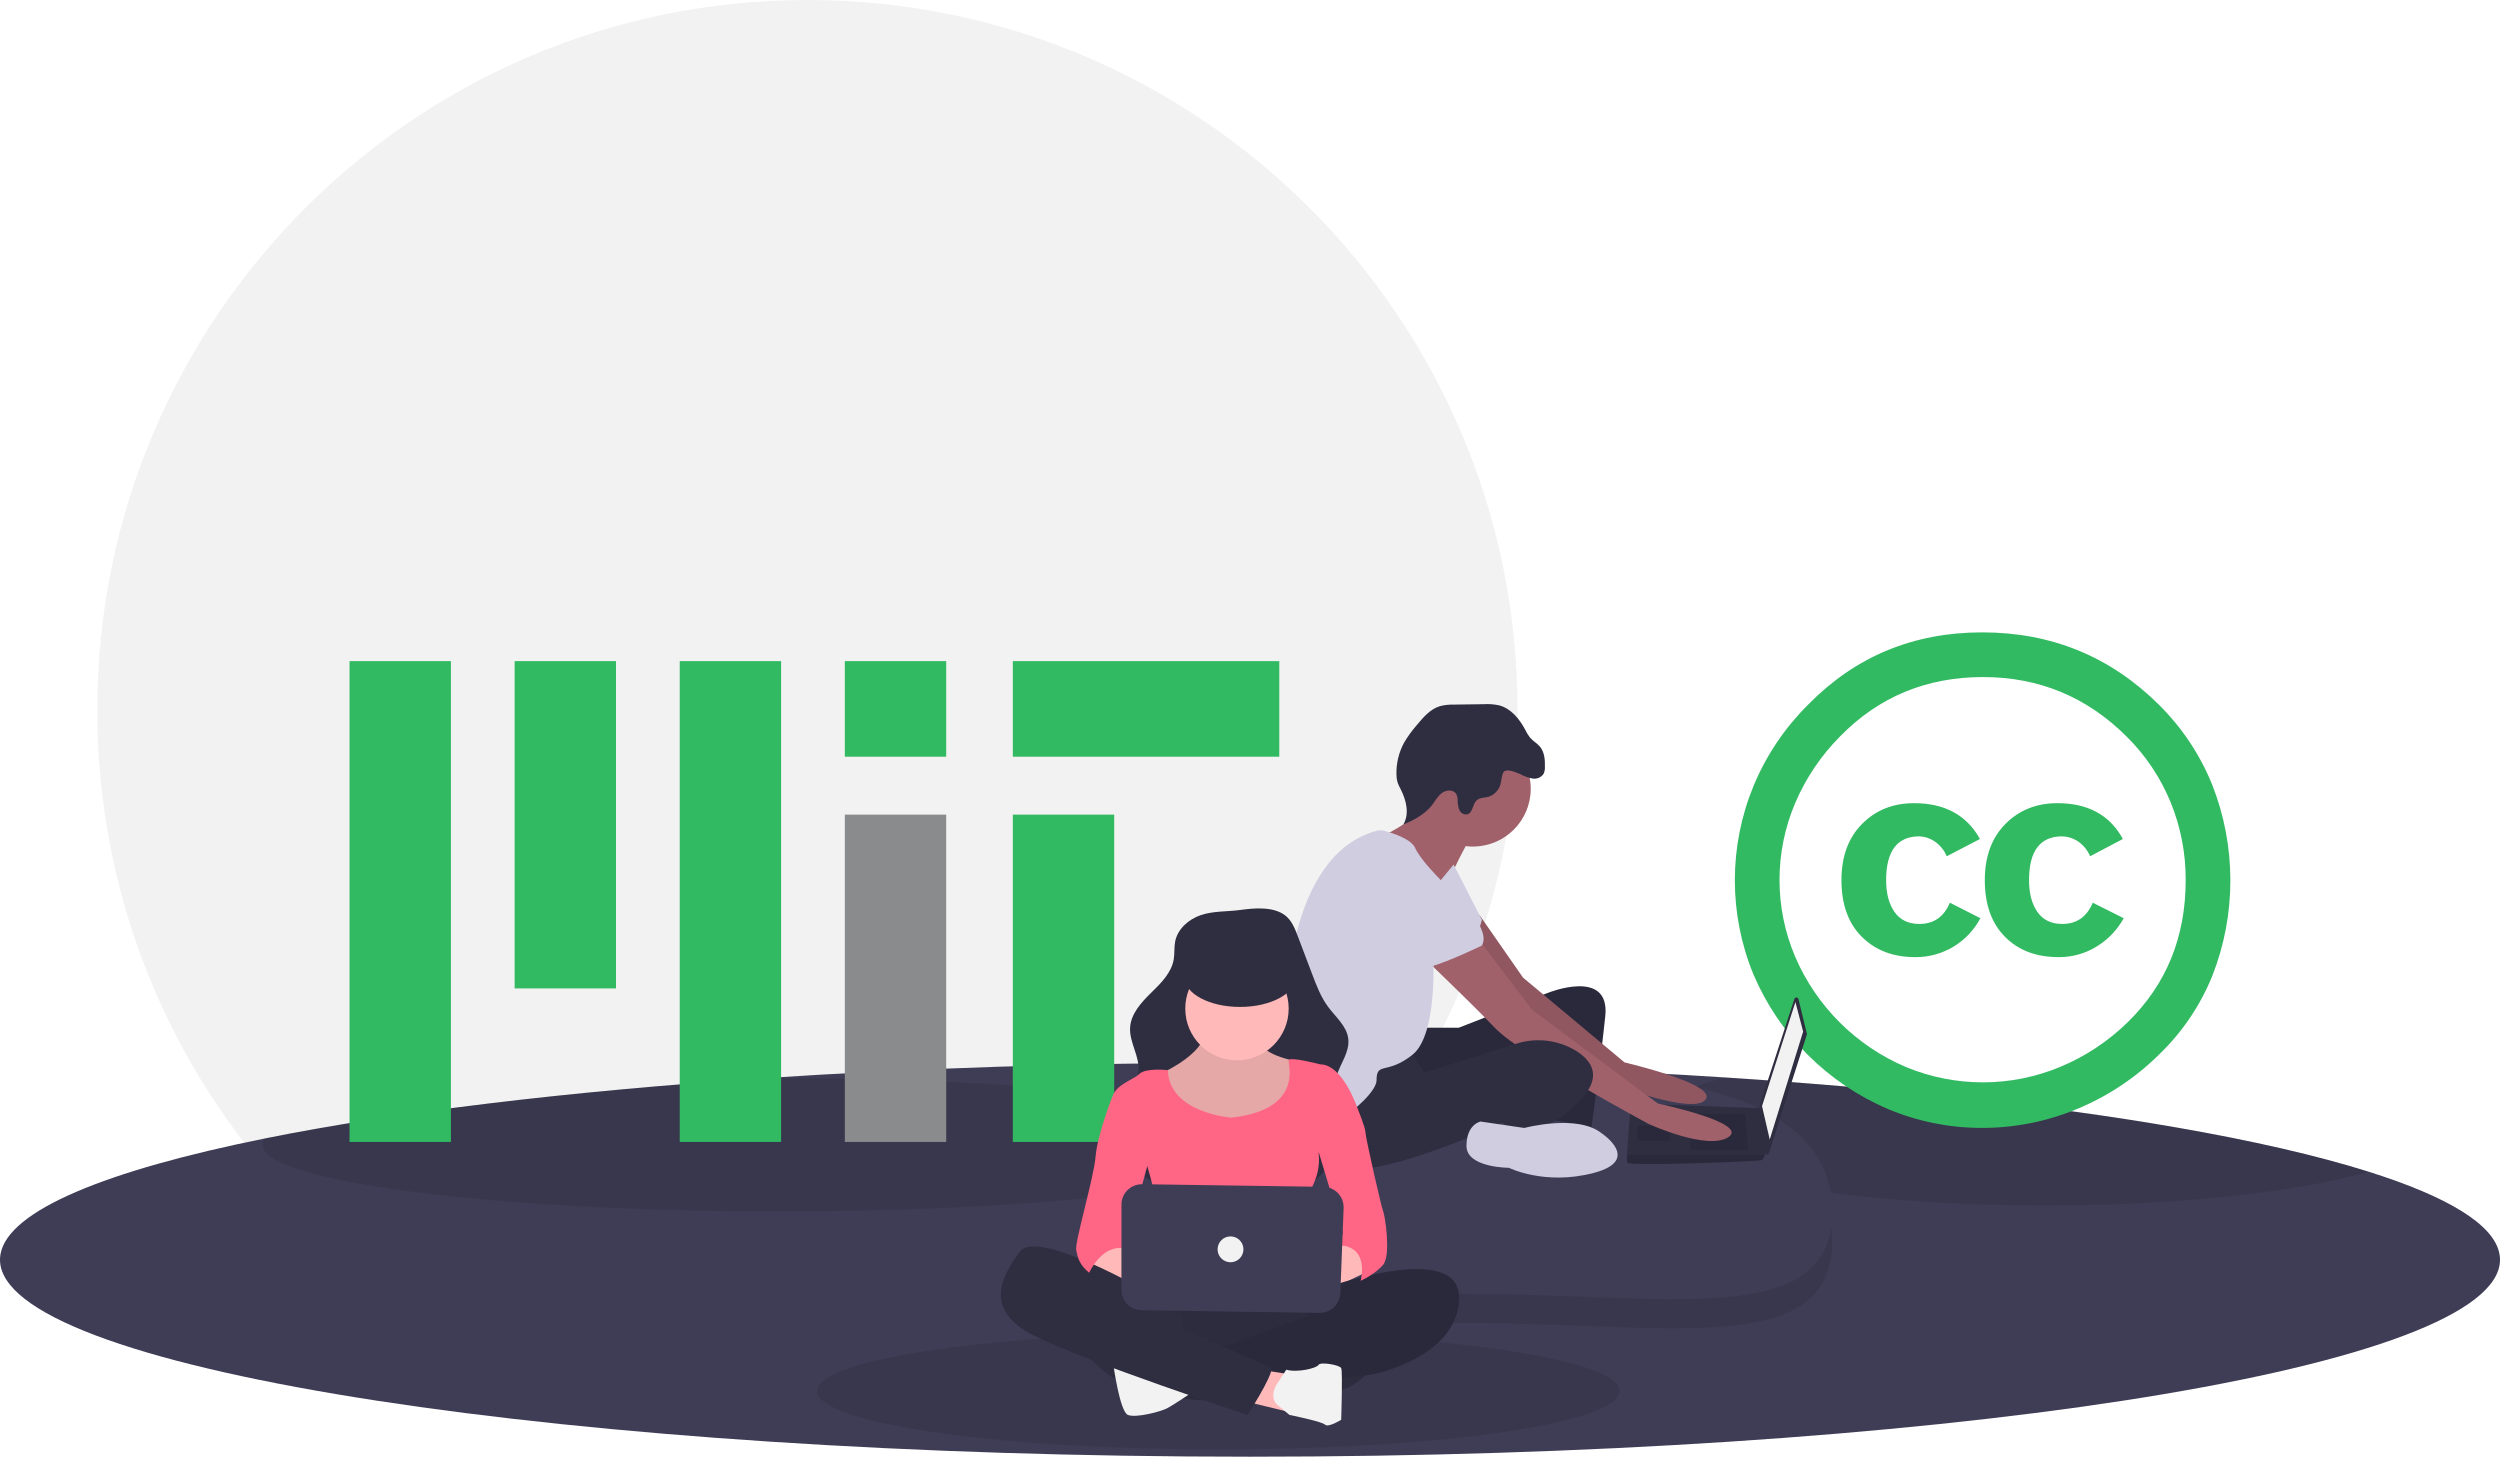
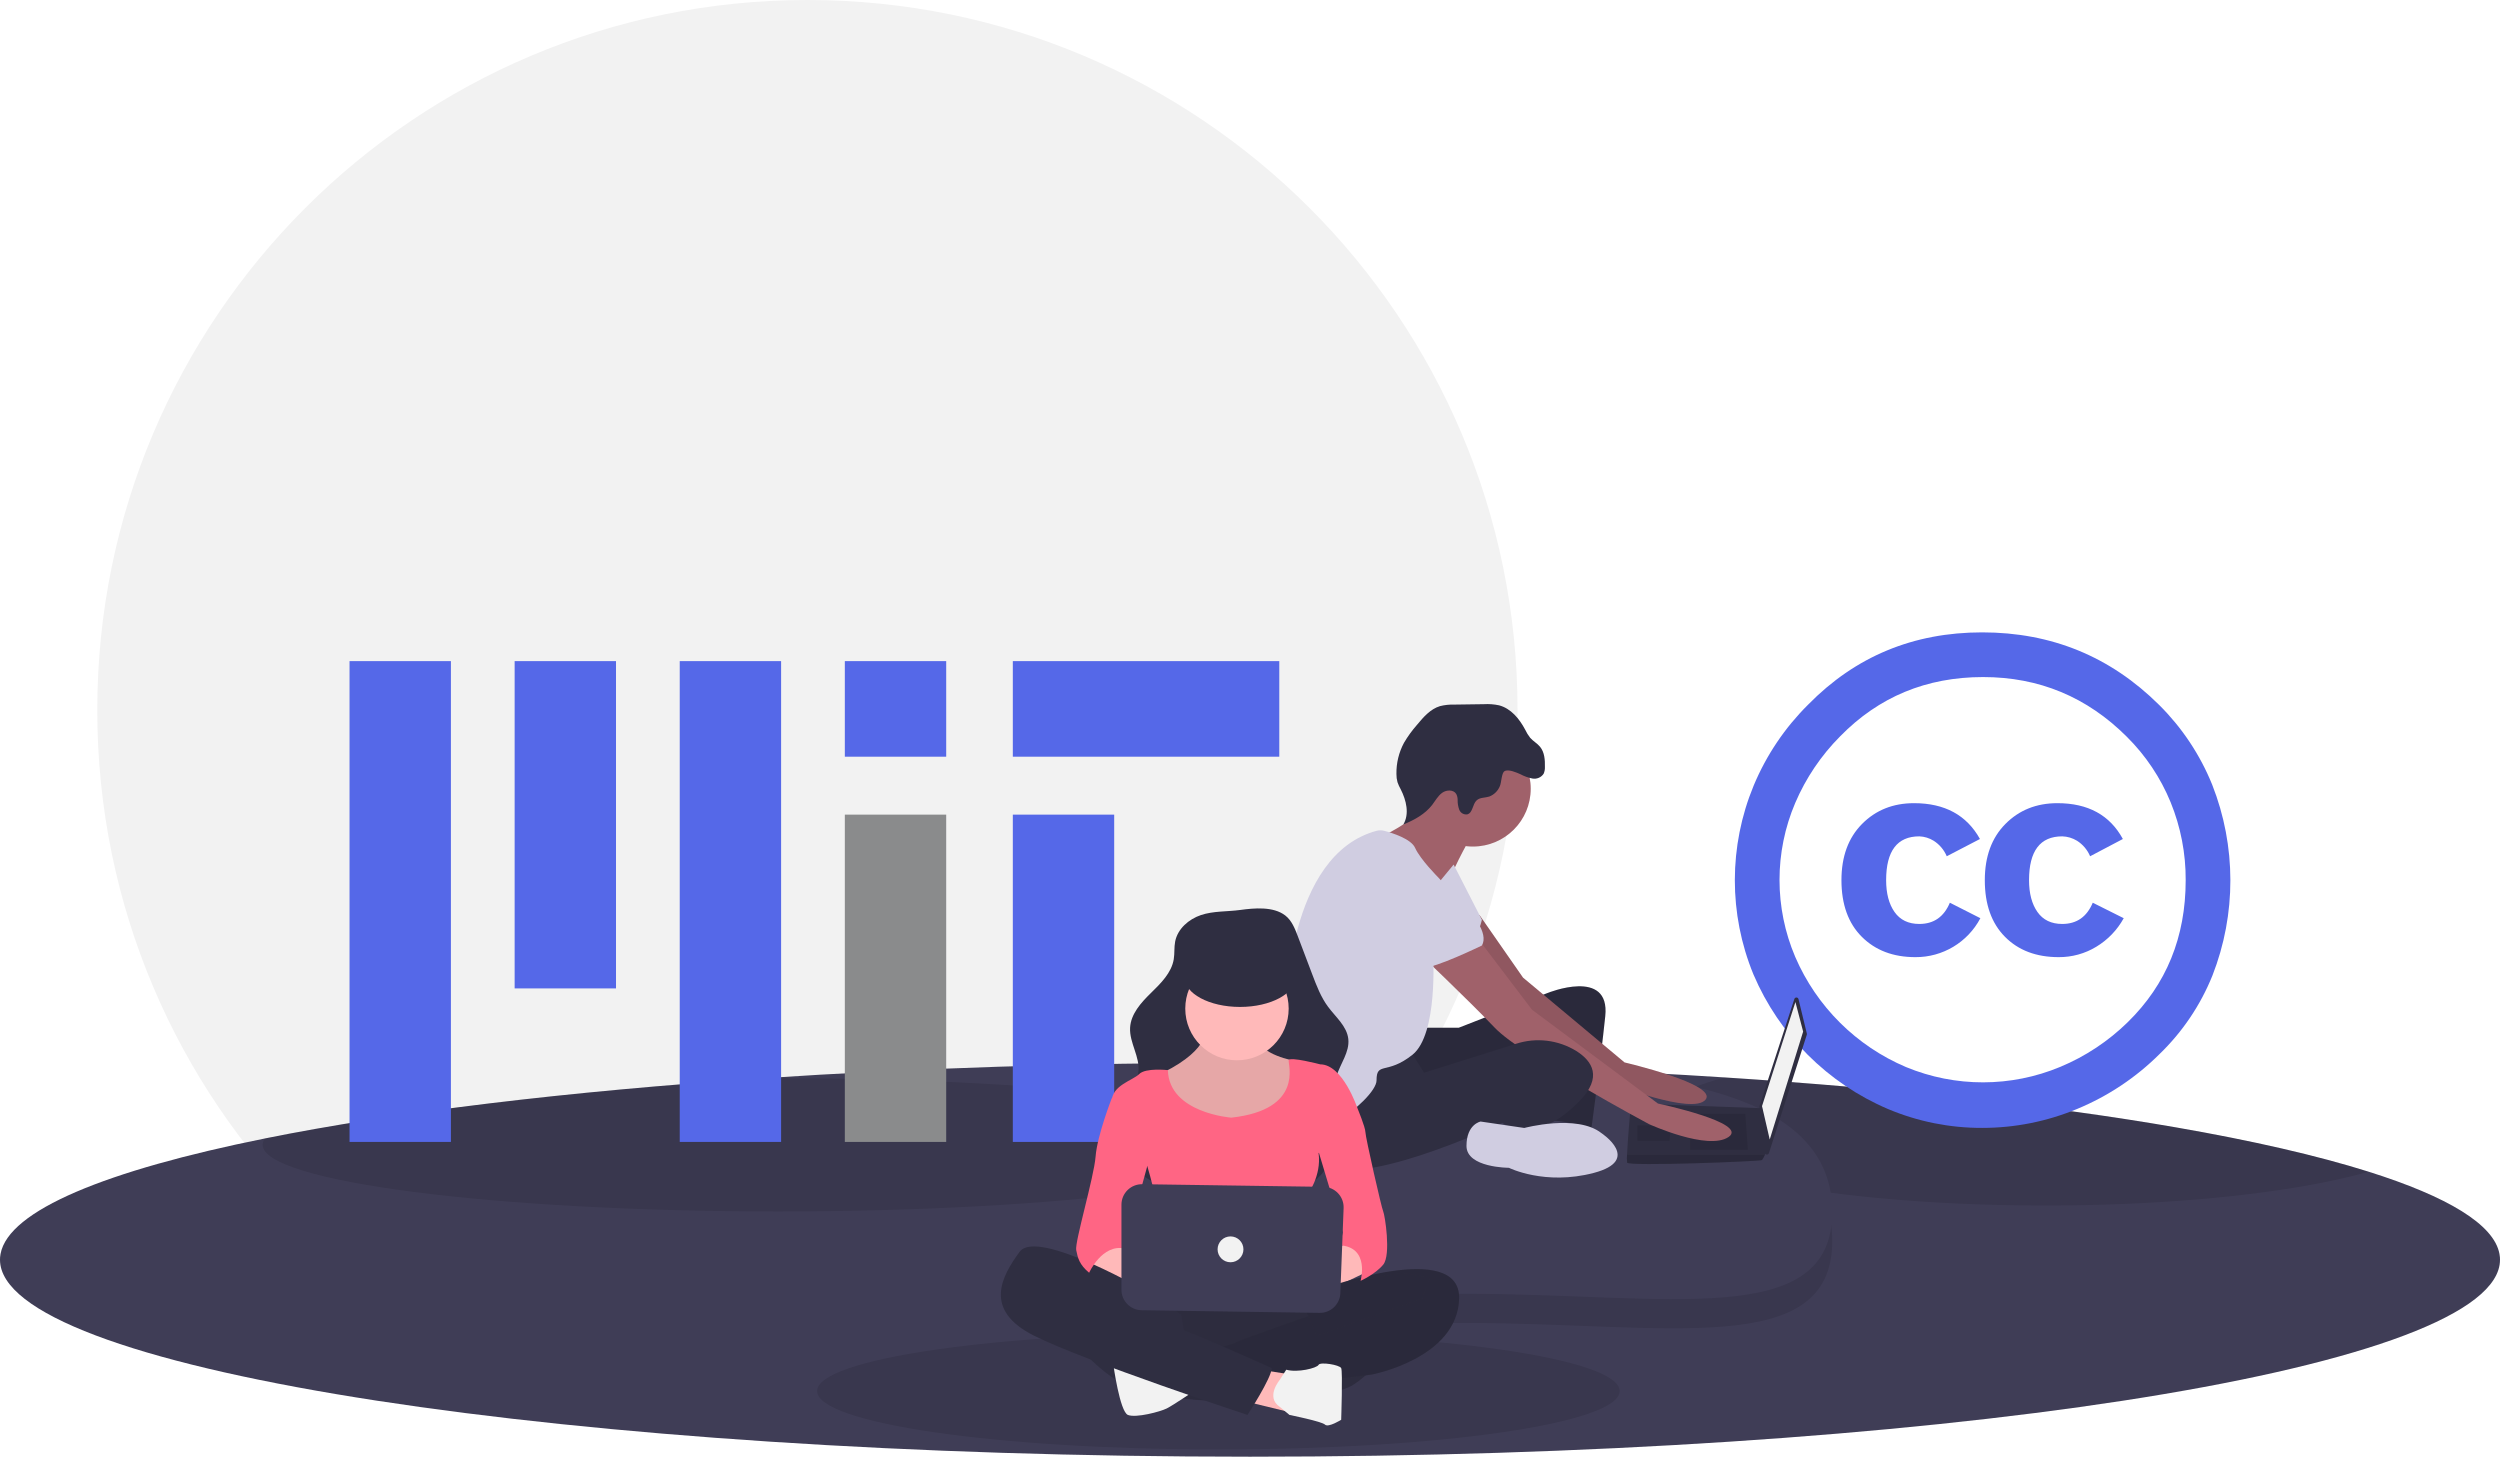
<svg xmlns="http://www.w3.org/2000/svg" data-name="Layer 1" width="1028" height="598.997" viewBox="0 0 1028 598.997">
  <circle cx="332.005" cy="292.004" r="292.004" fill="#f2f2f2" />
  <path d="M1114,668.499a13.69,13.69,0,0,1-.17,2.12c-7.14,43.76-234.46,78.88-513.83,78.88s-506.69-35.12-513.83-78.88a13.675,13.675,0,0,1-.17-2.12c0-.2,0-.41.02-.61,0-.11.01-.21.01-.32a.489.489,0,0,0,.01-.12c.04-.45.1-.88.18-1.32,3.26-17.89,43.35-34.33,108.74-47.5,53.48-10.77,123.89-19.36,204.93-24.76,61.5-4.1,129.12-6.37,200.11-6.37,57.12,0,112.06,1.47,163.38,4.17h.02q16.11.855,31.74,1.87c71.33,4.62,134.63,11.69,185.63,20.54,31.37,5.45,58.1,11.58,79.19,18.22h.01c32.46,10.23,51.6,21.7,53.81,33.83.08.44.14.87.18,1.32a.487.487,0,0,0,.01.12c0,.11.01.21.01.32C1114,668.089,1114,668.299,1114,668.499Z" transform="translate(-86 -150.5013)" fill="#3f3d56" />
  <ellipse cx="501" cy="571.997" rx="165" ry="24" opacity="0.1" />
  <path d="M1059.96,632.299c-5.77,1.65-12.27,3.18-19.4,4.58-29.36,5.78-69.42,9.33-113.53,9.33-49.28,0-93.45-4.43-123.38-11.44-24.84-5.82-39.88-13.39-39.88-21.7,0-7.3,11.64-14.06,31.37-19.53,71.33,4.62,134.63,11.69,185.63,20.54C1012.14,619.529,1038.87,625.659,1059.96,632.299Z" transform="translate(-86 -150.5013)" opacity="0.1" />
  <path d="M618,621.249c0,15.13-94.92,27.4-212,27.4s-212-12.27-212-27.4a4.372,4.372,0,0,1,.96-2.62c53.48-10.77,123.89-19.36,204.93-24.76q3.045-.015,6.11-.01C523.08,593.859,618,606.119,618,621.249Z" transform="translate(-86 -150.5013)" opacity="0.1" />
-   <rect x="416.472" y="334.975" width="41.685" height="134.584" fill="#32ba62" />
-   <rect x="279.506" y="271.851" width="41.685" height="197.708" fill="#32ba62" />
-   <rect x="143.73" y="271.851" width="41.685" height="197.708" fill="#32ba62" />
-   <rect x="211.618" y="271.851" width="41.685" height="134.584" fill="#32ba62" />
-   <rect x="347.393" y="271.851" width="41.685" height="39.303" fill="#32ba62" />
+   <rect x="416.472" y="334.975" width="41.685" height="134.584" fill="#5568e8" />
+   <rect x="279.506" y="271.851" width="41.685" height="197.708" fill="#5568e8" />
+   <rect x="143.73" y="271.851" width="41.685" height="197.708" fill="#5568e8" />
+   <rect x="211.618" y="271.851" width="41.685" height="134.584" fill="#5568e8" />
+   <rect x="347.393" y="271.851" width="41.685" height="39.303" fill="#5568e8" />
  <rect x="347.393" y="334.975" width="41.685" height="134.584" fill="#8a8b8c" />
-   <rect x="416.472" y="271.851" width="109.573" height="39.303" fill="#32ba62" />
-   <path d="M901.062,410.53q42.748,0,72.774,29.839A97.983,97.983,0,0,1,995.668,473.208a107.346,107.346,0,0,1,.096,78.409,93.533,93.533,0,0,1-21.739,32.294,104.704,104.704,0,0,1-33.841,22.561,101.425,101.425,0,0,1-39.114,7.823,99.015,99.015,0,0,1-38.662-7.734A104.845,104.845,0,0,1,807.007,551.165a101.764,101.764,0,0,1,.089-77.594A102.307,102.307,0,0,1,829.565,440.185Q858.674,410.537,901.062,410.53Zm.369,18.377q-34.93,0-58.768,24.379A87.595,87.595,0,0,0,824.197,480.668a80.789,80.789,0,0,0,0,63.311,86.249,86.249,0,0,0,45.577,45.31,82.687,82.687,0,0,0,63.41-.089,87.995,87.995,0,0,0,27.741-18.374q23.831-23.287,23.828-58.405a83.659,83.659,0,0,0-6.186-32.02,81.465,81.465,0,0,0-18.002-26.929Q935.989,428.909,901.431,428.908Zm-1.277,66.591-13.649,7.097a14.006,14.006,0,0,0-5.365-6.368,12.087,12.087,0,0,0-5.916-1.818q-13.64,0-13.646,18.011,0,8.186,3.454,13.095,3.458,4.914,10.192,4.916,8.916,0,12.557-8.733l12.551,6.368a29.99,29.99,0,0,1-26.745,16.012q-13.644,0-22.016-8.37-8.367-8.367-8.367-23.284,0-14.557,8.46-23.105,8.458-8.549,21.38-8.552Q891.97,480.757,900.155,495.498Zm58.765,0-13.465,7.097a13.992,13.992,0,0,0-5.368-6.368,12.373,12.373,0,0,0-6.094-1.818q-13.644,0-13.649,18.011,0,8.186,3.458,13.095,3.453,4.914,10.192,4.916,8.907,0,12.548-8.733l12.735,6.368a31.277,31.277,0,0,1-11.274,11.736,29.398,29.398,0,0,1-15.464,4.276q-13.831,0-22.099-8.37-8.291-8.367-8.284-23.284,0-14.557,8.463-23.105,8.453-8.549,21.373-8.552Q950.912,480.757,958.919,495.498Z" transform="translate(-86 -150.5013)" fill="#32ba62" />
+   <rect x="416.472" y="271.851" width="109.573" height="39.303" fill="#5568e8" />
+   <path d="M901.062,410.53q42.748,0,72.774,29.839A97.983,97.983,0,0,1,995.668,473.208a107.346,107.346,0,0,1,.096,78.409,93.533,93.533,0,0,1-21.739,32.294,104.704,104.704,0,0,1-33.841,22.561,101.425,101.425,0,0,1-39.114,7.823,99.015,99.015,0,0,1-38.662-7.734A104.845,104.845,0,0,1,807.007,551.165a101.764,101.764,0,0,1,.089-77.594A102.307,102.307,0,0,1,829.565,440.185Q858.674,410.537,901.062,410.53Zm.369,18.377q-34.93,0-58.768,24.379A87.595,87.595,0,0,0,824.197,480.668a80.789,80.789,0,0,0,0,63.311,86.249,86.249,0,0,0,45.577,45.31,82.687,82.687,0,0,0,63.41-.089,87.995,87.995,0,0,0,27.741-18.374q23.831-23.287,23.828-58.405a83.659,83.659,0,0,0-6.186-32.02,81.465,81.465,0,0,0-18.002-26.929Q935.989,428.909,901.431,428.908Zm-1.277,66.591-13.649,7.097a14.006,14.006,0,0,0-5.365-6.368,12.087,12.087,0,0,0-5.916-1.818q-13.64,0-13.646,18.011,0,8.186,3.454,13.095,3.458,4.914,10.192,4.916,8.916,0,12.557-8.733l12.551,6.368a29.99,29.99,0,0,1-26.745,16.012q-13.644,0-22.016-8.37-8.367-8.367-8.367-23.284,0-14.557,8.46-23.105,8.458-8.549,21.38-8.552Q891.97,480.757,900.155,495.498Zm58.765,0-13.465,7.097a13.992,13.992,0,0,0-5.368-6.368,12.373,12.373,0,0,0-6.094-1.818q-13.644,0-13.649,18.011,0,8.186,3.458,13.095,3.453,4.914,10.192,4.916,8.907,0,12.548-8.733l12.735,6.368a31.277,31.277,0,0,1-11.274,11.736,29.398,29.398,0,0,1-15.464,4.276q-13.831,0-22.099-8.37-8.291-8.367-8.284-23.284,0-14.557,8.463-23.105,8.453-8.549,21.373-8.552Q950.912,480.757,958.919,495.498Z" transform="translate(-86 -150.5013)" fill="#5568e8" />
  <path d="M839.417,660.837c0,48.737-67.934,33.663-151.113,33.663s-150.104,15.075-150.104-33.663,67.925-59.337,151.104-59.337S839.417,612.099,839.417,660.837Z" transform="translate(-86 -150.5013)" opacity="0.1" />
  <path d="M839.417,648.837c0,48.737-67.934,33.663-151.113,33.663s-150.104,15.075-150.104-33.663,67.925-59.337,151.104-59.337S839.417,600.099,839.417,648.837Z" transform="translate(-86 -150.5013)" fill="#3f3d56" />
  <path d="M825.542,561.343l3.434,14.164a.885.885,0,0,1-.017.478l-15.575,48.673a.885.885,0,0,1-1.722-.17l-2.155-18.961a.885.885,0,0,1,.038-.374l14.297-43.876A.885.885,0,0,1,825.542,561.343Z" transform="translate(-86 -150.5013)" fill="#2f2e41" />
  <polygon points="738.278 412.038 741.449 424.19 727.711 468.572 724.541 454.835 738.278 412.038" fill="#f2f2f2" />
  <path d="M755.064,628.584c.528,1.585,54.949-.528,55.477-1.057a11.469,11.469,0,0,0,1.162-2.113c.497-1.057.951-2.113.951-2.113l-2.113-17.108L756.649,604.279s-1.347,14.498-1.622,21.134A15.853,15.853,0,0,0,755.064,628.584Z" transform="translate(-86 -150.5013)" fill="#2f2e41" />
  <polygon points="717.673 458.005 718.729 472.799 694.953 472.799 694.953 458.005 717.673 458.005" opacity="0.1" />
  <polygon points="687.028 462.76 687.17 462.732 686.5 469.1 673.291 469.1 673.291 462.76 687.028 462.76" opacity="0.1" />
  <path d="M755.064,628.584c.528,1.585,54.949-.528,55.477-1.057a11.469,11.469,0,0,0,1.162-2.113H755.027A15.853,15.853,0,0,0,755.064,628.584Z" transform="translate(-86 -150.5013)" opacity="0.1" />
  <path d="M671.055,573.106h14.794l36.457-14.266s25.889-10.567,23.776,9.51S740.27,615.375,740.27,615.375s-11.624-5.284-17.964-3.698-2.113-32.23-2.113-32.23-51.779,24.833-56.534,21.663-5.812-25.361-5.812-25.361Z" transform="translate(-86 -150.5013)" fill="#2f2e41" />
  <path d="M671.055,573.106h14.794l36.457-14.266s25.889-10.567,23.776,9.51S740.27,615.375,740.27,615.375s-11.624-5.284-17.964-3.698-2.113-32.23-2.113-32.23-51.779,24.833-56.534,21.663-5.812-25.361-5.812-25.361Z" transform="translate(-86 -150.5013)" opacity="0.1" />
  <path d="M694.363,526.777l17.904,25.723,41.74,34.871s38.57,8.982,33.286,15.322-37.513-6.34-37.513-6.34S701.7,561.483,700.115,558.841s-19.021-27.474-19.021-27.474Z" transform="translate(-86 -150.5013)" fill="#a0616a" />
  <path d="M694.363,526.777l17.904,25.723,41.74,34.871s38.57,8.982,33.286,15.322-37.513-6.34-37.513-6.34S701.7,561.483,700.115,558.841s-19.021-27.474-19.021-27.474Z" transform="translate(-86 -150.5013)" opacity="0.1" />
  <circle cx="605.661" cy="324.331" r="23.776" fill="#a0616a" />
  <path d="M690.076,495.967s-7.925,13.737-9.51,21.134-23.776-14.794-23.776-14.794l-2.906-7.661s20.87-9.775,19.285-17.7S690.076,495.967,690.076,495.967Z" transform="translate(-86 -150.5013)" fill="#a0616a" />
  <path d="M683.736,506.005l11.624,22.719s-2.642,11.095-6.869,12.152-22.191-13.737-22.191-13.737Z" transform="translate(-86 -150.5013)" fill="#d0cde1" />
  <path d="M694.303,537.178l21.663,28.531,51.779,38.57s37.513,7.925,29.06,13.737-32.758-5.284-32.758-5.284-52.307-28.003-63.403-39.627-31.701-31.173-31.701-31.173Z" transform="translate(-86 -150.5013)" fill="#a0616a" />
  <path d="M665.244,581.56l6.34,10.039,37.839-11.905a29.751,29.751,0,0,1,24.771,2.989c6.604,4.161,10.831,10.765,1.321,20.54-19.021,19.549-31.701,8.982-31.701,8.982s-63.931,30.116-74.498,15.322-11.095-22.191-11.095-22.191S658.903,579.975,665.244,581.56Z" transform="translate(-86 -150.5013)" fill="#2f2e41" />
  <path d="M744.497,616.432s16.907,11.095-3.17,16.379-34.871-2.113-34.871-2.113-17.436,0-17.436-8.982,5.812-10.039,5.812-10.039l17.964,2.642S734.458,608.506,744.497,616.432Z" transform="translate(-86 -150.5013)" fill="#d0cde1" />
  <path d="M711.166,468.851a17.728,17.728,0,0,0,4.982,1.785,4.548,4.548,0,0,0,4.595-1.969,6.181,6.181,0,0,0,.522-2.795c.064-2.901-.146-6.038-1.985-8.283-1.17-1.429-2.878-2.33-4.089-3.724a17.598,17.598,0,0,1-2.067-3.378c-2.356-4.424-5.843-8.676-10.69-9.951a23.183,23.183,0,0,0-6.24-.477l-12.206.172a21.251,21.251,0,0,0-5.872.632c-3.929,1.188-6.789,4.492-9.409,7.651a47.851,47.851,0,0,0-5.396,7.448,26.133,26.133,0,0,0-3.098,12.804,11.98,11.98,0,0,0,.439,3.388,18.801,18.801,0,0,0,1.332,2.925c2.289,4.496,3.648,10.112,1.07,14.449,4.478-1.829,8.909-4.228,11.863-8.058,1.321-1.714,2.358-3.72,4.119-4.977s4.631-1.367,5.761.479a5.163,5.163,0,0,1,.583,2.418,11.084,11.084,0,0,0,.668,4.081,3.058,3.058,0,0,0,3.322,1.896c2.3-.648,2.08-4.179,3.852-5.782,1.346-1.218,3.422-.985,5.15-1.538a7.643,7.643,0,0,0,4.387-4.321c.655-1.468.645-5.31,1.884-6.105C706.194,466.625,709.726,468.21,711.166,468.851Z" transform="translate(-86 -150.5013)" fill="#2f2e41" />
  <path d="M651.996,492.139a6.271,6.271,0,0,1,3.264.008c3.392.911,10.995,3.321,12.625,6.989,2.113,4.755,9.51,12.152,9.51,12.152s10.039,10.039,7.925,16.907-10.039,14.794-10.039,14.794,2.113,32.758-8.454,41.212-14.794,2.642-14.794,10.567-32.758,32.758-39.098,17.436c0,0,3.17-28.531,2.113-38.57C614.008,563.741,615.533,502.011,651.996,492.139Z" transform="translate(-86 -150.5013)" fill="#d0cde1" />
  <path d="M668.942,505.477s32.23,23.776,26.418,33.815c0,0-19.549,9.51-23.776,8.982s-20.606-19.021-24.833-20.606S640.411,497.552,668.942,505.477Z" transform="translate(-86 -150.5013)" fill="#d0cde1" />
  <path d="M579.811,526.783c-5.013,1.693-9.554,5.652-10.58,10.843-.476,2.406-.184,4.907-.585,7.327-.929,5.612-5.334,9.897-9.396,13.878s-8.258,8.606-8.555,14.286c-.325,6.22,4.186,12.047,3.406,18.226-.907,7.179-8.489,11.831-10.364,18.82-1.252,4.667.282,9.694,2.805,13.815,4.809,7.852,13.028,13.183,21.781,16.041s18.075,3.459,27.282,3.556c11.211.117,23.383-.845,31.806-8.244a25.48,25.48,0,0,0,8.459-16.588c.8-8.571-2.777-17.426-.31-25.673,1.553-5.19,5.447-9.93,4.866-15.316-.568-5.266-5.168-8.999-8.323-13.253-2.946-3.972-4.734-8.663-6.486-13.288l-5.995-15.824c-1.178-3.111-2.473-6.382-5.099-8.424-4.917-3.822-12.822-3.071-18.572-2.283C590.619,525.412,584.94,525.051,579.811,526.783Z" transform="translate(-86 -150.5013)" fill="#2f2e41" />
  <path d="M581.688,572.877s2.657,8.637-17.274,18.602,1.993,20.595,1.993,20.595l23.253,5.315s23.917-3.322,26.575-7.308,7.308-17.274,5.979-19.267a31.061,31.061,0,0,0-3.322-3.986s-15.945-2.657-15.281-9.966S581.688,572.877,581.688,572.877Z" transform="translate(-86 -150.5013)" fill="#ffb9b9" />
  <path d="M581.688,572.877s2.657,8.637-17.274,18.602,1.993,20.595,1.993,20.595l23.253,5.315s23.917-3.322,26.575-7.308,7.308-17.274,5.979-19.267a31.061,31.061,0,0,0-3.322-3.986s-15.945-2.657-15.281-9.966S581.688,572.877,581.688,572.877Z" transform="translate(-86 -150.5013)" opacity="0.1" />
  <circle cx="508.643" cy="414.736" r="21.26" fill="#ffb9b9" />
  <path d="M592.318,610.082s-25.604-1.872-26.089-19.539c0,0-9.122-1.057-11.78,1.601s-11.294,4.651-11.294,11.294,14.616,26.575,14.616,26.575,7.972,26.575,4.651,31.225-3.986,16.609-3.986,16.609,33.218-2.657,38.533,0,26.575,2.657,27.904,0-1.329-35.876-1.329-35.876,5.979-7.972,4.651-17.274L644.139,606.096s-5.979-17.938-15.281-17.938c0,0-12.623-3.322-12.955-1.661S622.215,606.76,592.318,610.082Z" transform="translate(-86 -150.5013)" fill="#ff6584" />
  <path d="M532.525,668.547s5.979,9.301,21.26,11.294,17.938-3.322,16.609-4.651-17.274-7.308-17.274-7.308l-9.301-7.308Z" transform="translate(-86 -150.5013)" fill="#ffb9b9" />
  <path d="M641.481,660.574l-17.274,9.966s-22.589-1.329-13.952,5.315,24.582,3.986,24.582,3.986l15.281-7.308Z" transform="translate(-86 -150.5013)" fill="#ffb9b9" />
  <path d="M555.113,677.848s-15.945,39.198,3.322,45.177,72.416,4.651,84.375-3.322,15.281-18.602,13.287-21.924-15.281-12.623-24.582-13.287S555.113,677.848,555.113,677.848Z" transform="translate(-86 -150.5013)" fill="#2f2e41" />
  <path d="M555.113,677.848s-15.945,39.198,3.322,45.177,72.416,4.651,84.375-3.322,15.281-18.602,13.287-21.924-15.281-12.623-24.582-13.287S555.113,677.848,555.113,677.848Z" transform="translate(-86 -150.5013)" opacity="0.05" />
  <path d="M630.378,680.283s56.281-20.373,55.617,4.208-35.876,31.225-35.876,31.225l-10.63,1.329-58.465,1.993s1.993-10.63-2.657-11.959c0,0,15.281-3.986,15.945-4.651s38.533-13.952,41.191-14.616,10.63-5.979,16.609-5.315c0,0,6.644-5.315,13.952-3.986l-20.595,1.329Z" transform="translate(-86 -150.5013)" fill="#2f2e41" />
  <path d="M630.378,680.283s56.281-20.373,55.617,4.208-35.876,31.225-35.876,31.225l-10.63,1.329-58.465,1.993s1.993-10.63-2.657-11.959c0,0,15.281-3.986,15.945-4.651s38.533-13.952,41.191-14.616,10.63-5.979,16.609-5.315c0,0,6.644-5.315,13.952-3.986l-20.595,1.329Z" transform="translate(-86 -150.5013)" opacity="0.1" />
  <polygon points="534.434 533.081 541.53 549.271 584.714 533.99 588.036 525.354 576.741 523.36 554.035 527.347 544.187 530.004 534.434 533.081" fill="#2f2e41" />
  <polygon points="534.434 533.081 541.53 549.271 584.714 533.99 588.036 525.354 576.741 523.36 554.035 527.347 544.187 530.004 534.434 533.081" opacity="0.1" />
  <path d="M528.538,703.094s12.623,15.945,27.239,19.931,22.589-1.329,22.589-1.329L573.716,703.094l-1.993-11.959L563.086,685.156l-17.274-7.972-20.595-6.644s-8.637-1.329-8.637,0,7.972,21.26,7.972,21.26Z" transform="translate(-86 -150.5013)" fill="#2f2e41" />
  <path d="M543.819,711.731s2.657,19.267,5.979,20.595,13.287-1.329,15.945-2.657,11.691-7.459,11.691-7.459S545.812,710.402,543.819,711.731Z" transform="translate(-86 -150.5013)" fill="#f2f2f2" />
  <polygon points="518.277 563.223 530.9 565.216 529.571 580.496 511.964 576.22 518.277 563.223" fill="#ffb9b9" />
  <path d="M612.186,717.977s-5.916,7.042.063,11.028l3.986,3.322s13.287,2.657,14.616,3.986,6.644-1.993,6.644-1.993.664-19.931,0-21.26-8.637-2.657-9.301-1.329-8.637,3.322-13.287,1.993Z" transform="translate(-86 -150.5013)" fill="#f2f2f2" />
  <path d="M559.099,682.499s-46.506-27.239-53.814-17.274-15.281,23.917,5.979,34.547,87.697,32.554,87.697,32.554,9.966-15.281,9.966-19.267c0,0-35.212-15.945-41.191-17.274s-29.897-16.609-33.219-17.938-7.972-5.315-7.972-5.315Z" transform="translate(-86 -150.5013)" fill="#2f2e41" />
  <path d="M545.812,600.117l-2.657,1.993s-5.979,15.281-6.644,23.917-8.637,35.212-7.972,38.533,1.329,5.979,5.315,9.301c0,0,5.315-11.959,14.616-9.966l11.294-41.191Z" transform="translate(-86 -150.5013)" fill="#ff6584" />
  <path d="M638.824,600.117l5.315,5.979s3.322,7.972,3.322,9.966,6.644,31.225,7.308,32.554,3.322,17.938,0,21.924-9.301,6.644-9.301,6.644,3.986-13.952-8.637-14.616l1.329-5.315-11.959-39.862Z" transform="translate(-86 -150.5013)" fill="#ff6584" />
  <path d="M547.141,645.858v34.995a8.413,8.413,0,0,0,8.289,8.413l73.185,1.084a8.413,8.413,0,0,0,8.532-8.089l1.346-34.999a8.413,8.413,0,0,0-8.285-8.736l-74.531-1.08A8.413,8.413,0,0,0,547.141,645.858Z" transform="translate(-86 -150.5013)" fill="#3f3d56" />
  <ellipse cx="509.89" cy="401.732" rx="22.884" ry="12.322" fill="#2f2e41" />
  <circle cx="505.986" cy="513.727" r="5.315" fill="#f2f2f2" />
</svg>
